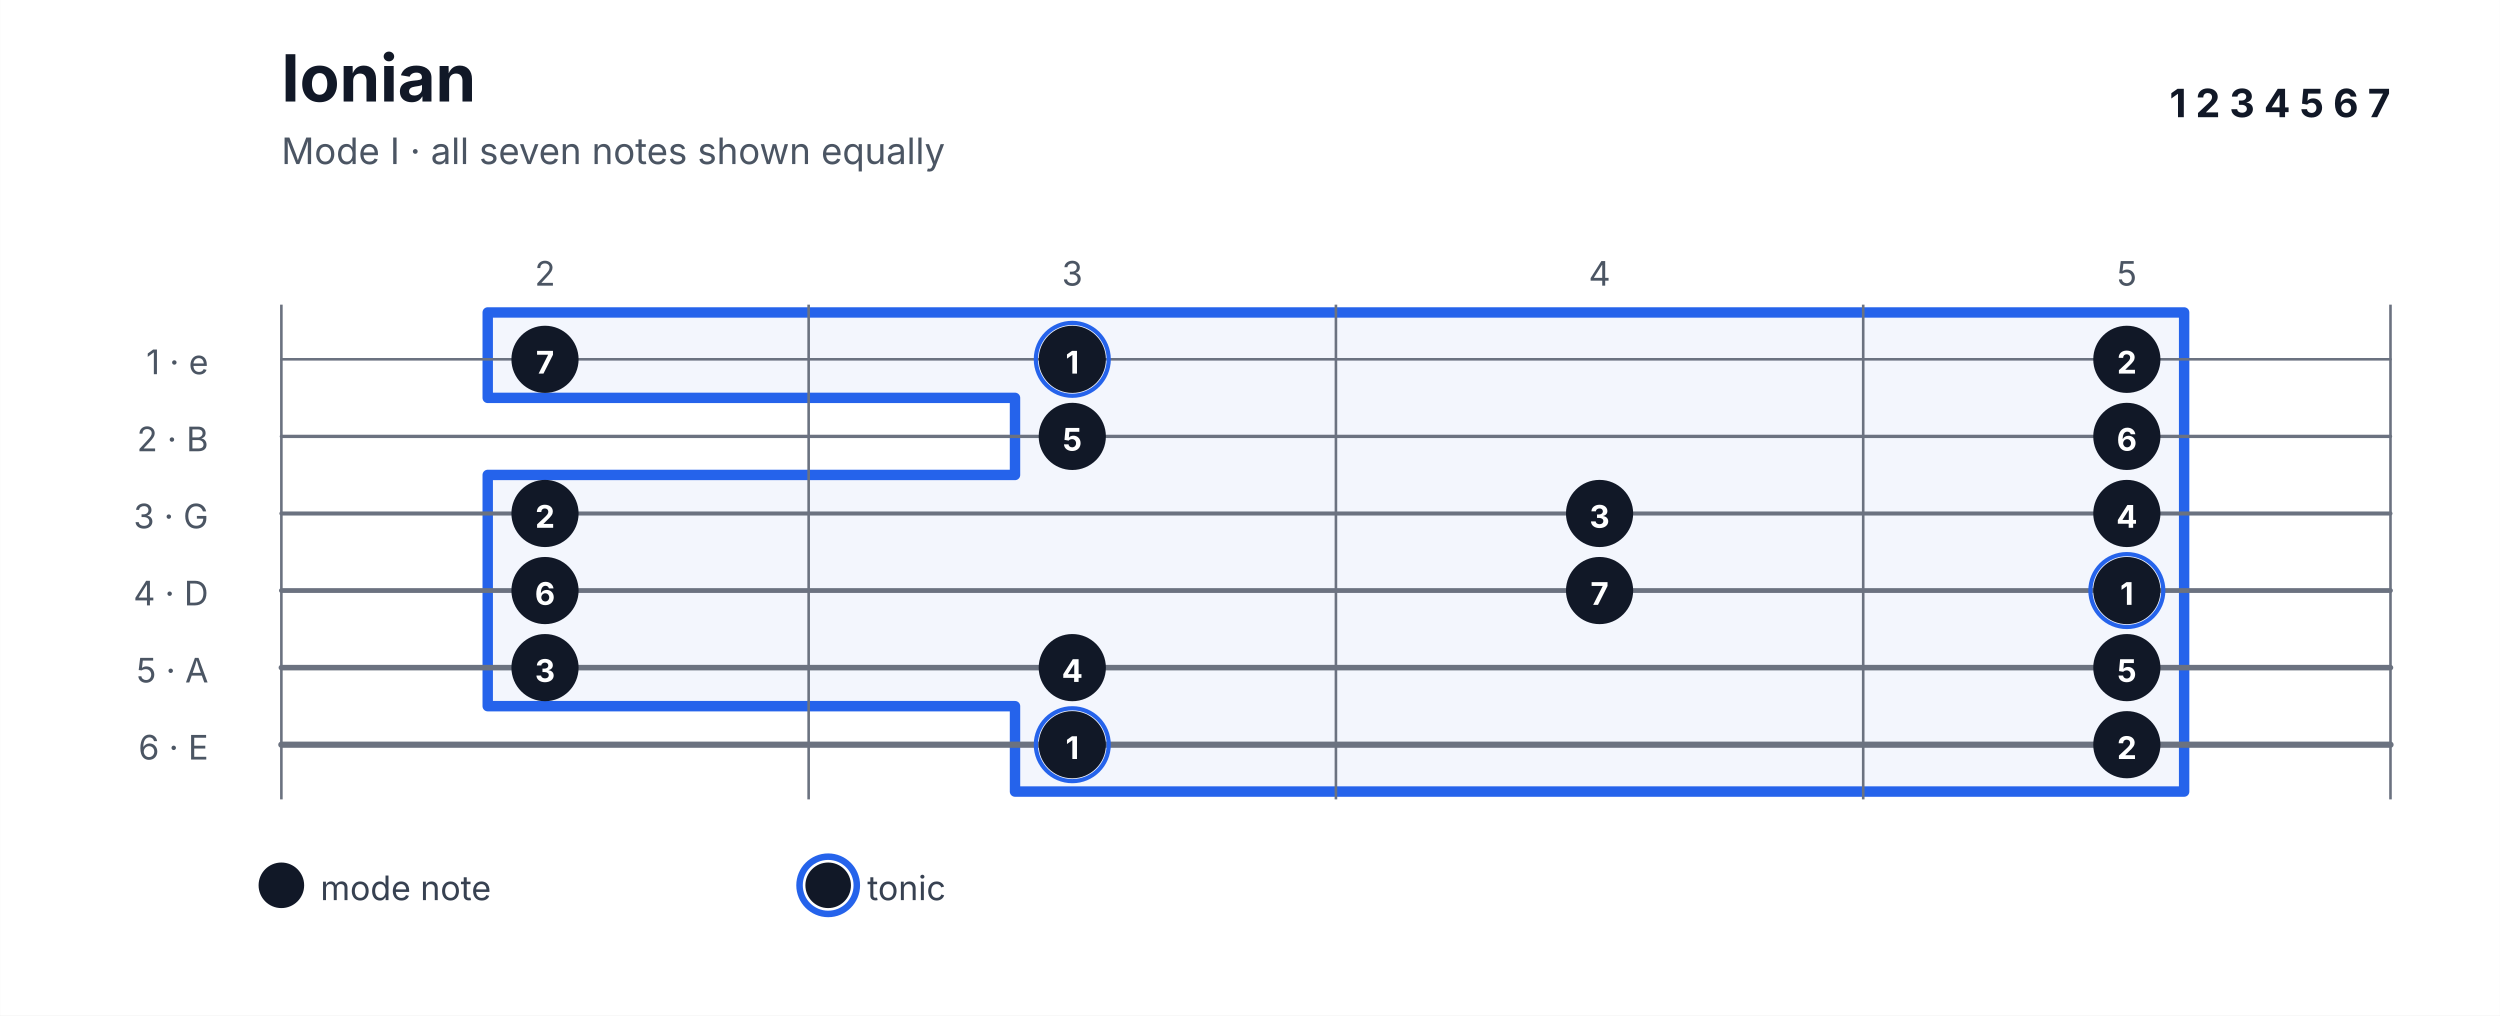
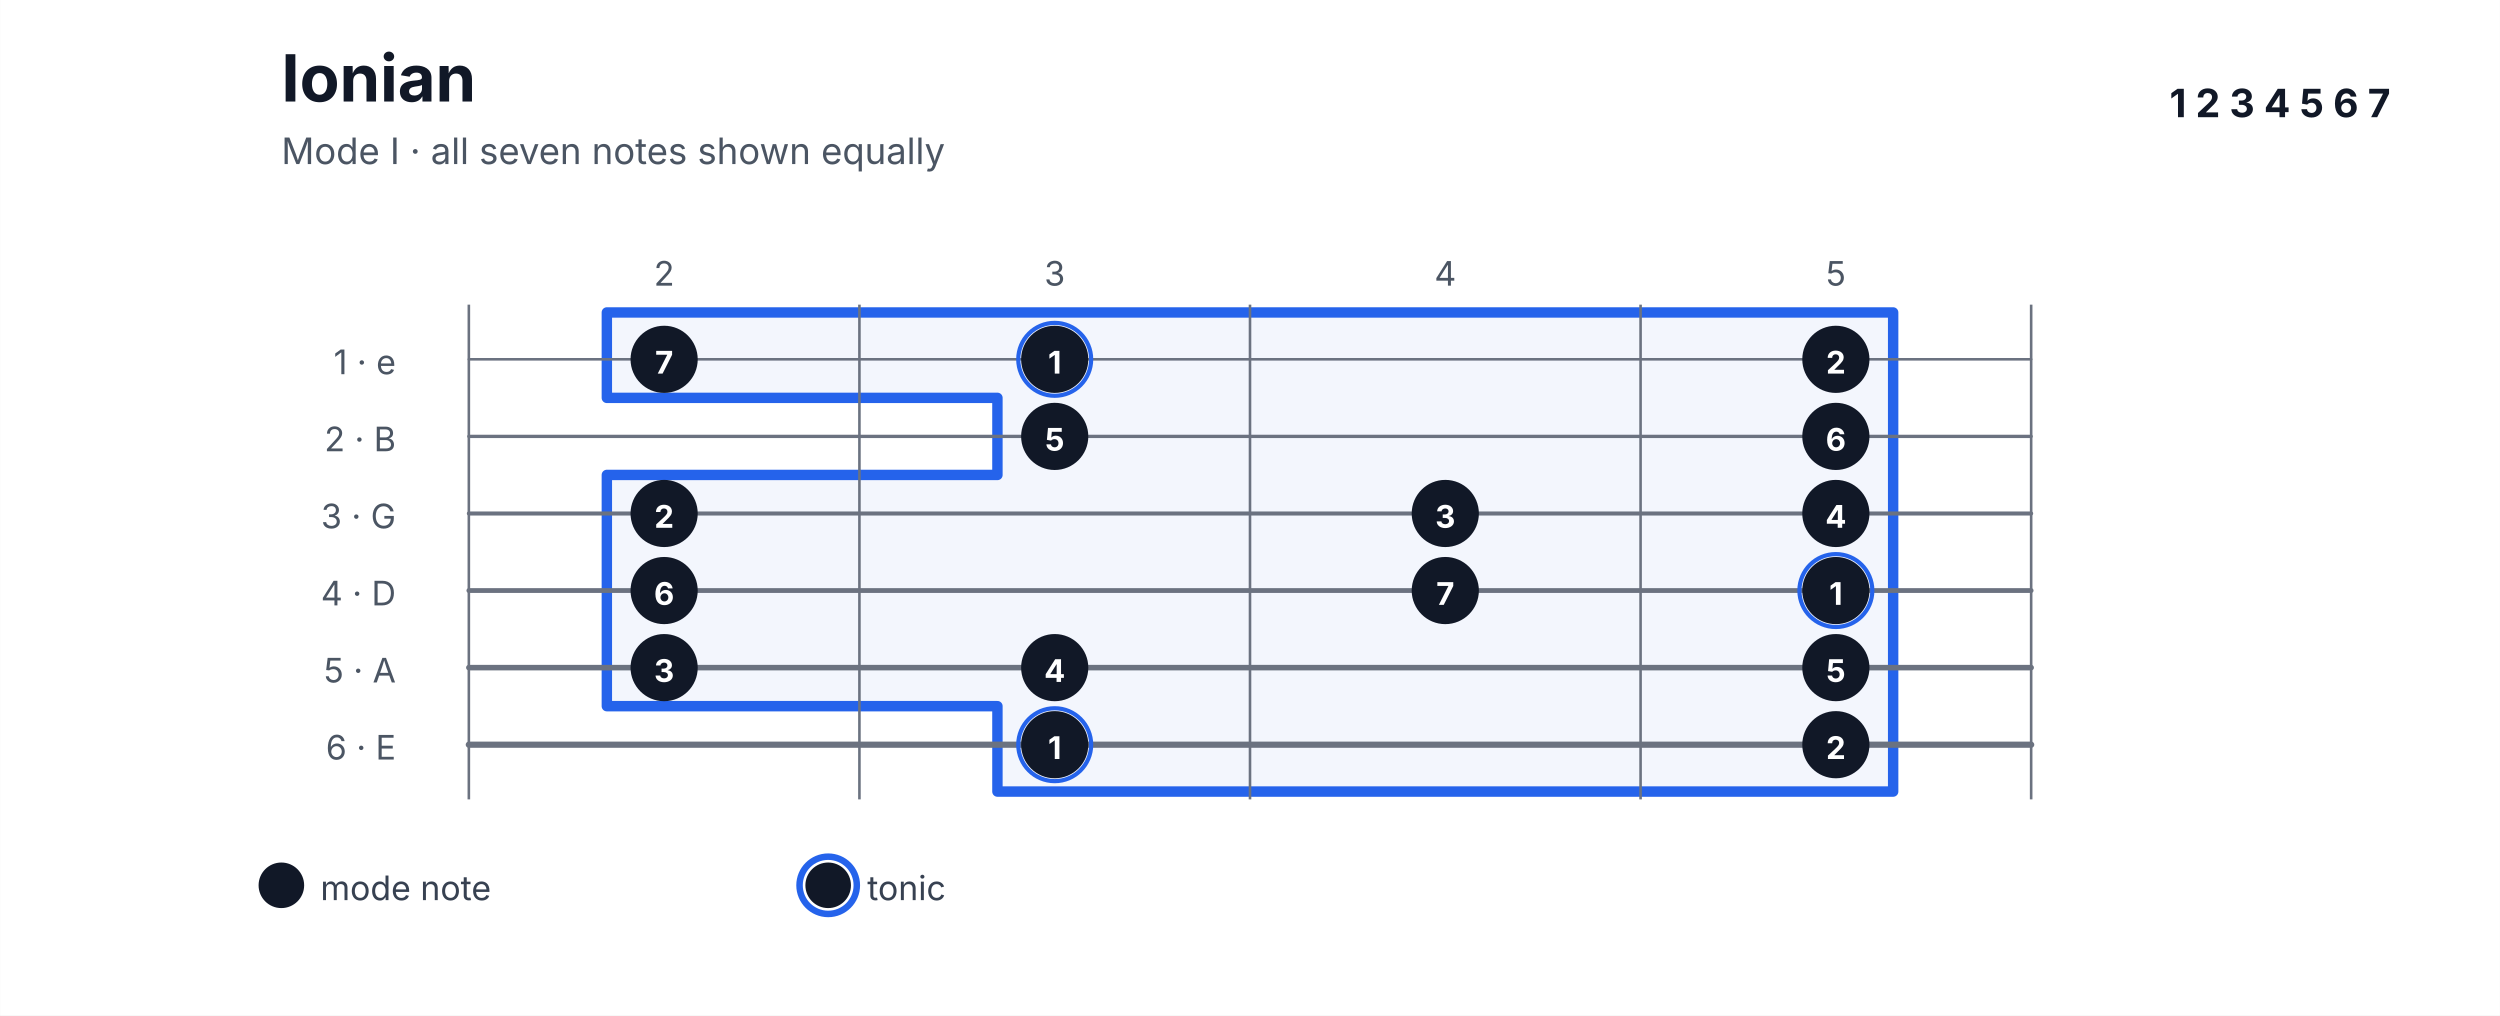
- <svg xmlns="http://www.w3.org/2000/svg" width="10in" height="4.062in" viewBox="0 0 960 390" role="img" aria-labelledby="g-ionian-full-title g-ionian-full-desc" data-mode-id="g-ionian" data-view="full" data-overlay="none">
+ <svg xmlns="http://www.w3.org/2000/svg" width="10in" height="4.062in" viewBox="0 0 960 390" role="img" aria-labelledby="g-ionian-full-title g-ionian-full-desc" data-mode-id="g-ionian" data-view="full" data-overlay="none" data-fret-spacing="compact">
  <style>
        svg{background:#fff;color:#111827;font-family:Inter,Segoe UI,Arial,sans-serif;text-rendering:geometricPrecision}
        text{fill:#111827}
        .diagram-title{font-size:25px;font-weight:700}.subtitle{font-size:14px;fill:#4b5563}.formula{font-size:15px;font-weight:650;text-anchor:end}
        .fret,.string{stroke:#6b7280;vector-effect:non-scaling-stroke}.fret{stroke-width:1px}.string{stroke-linecap:round}
        .fret-label,.string-label{font-size:13px;fill:#4b5563;text-anchor:middle;dominant-baseline:middle}
        .string-label{text-anchor:end}.position-outline{fill-opacity:.055;stroke-width:4;stroke-linejoin:round;vector-effect:non-scaling-stroke}
        .marker-disc{stroke:#111827;stroke-width:1.8;vector-effect:non-scaling-stroke}.core .marker-disc,.equal .marker-disc{fill:#111827}.optional .marker-disc{fill:#fff}
        .marker-label{font-size:12px;font-weight:700;text-anchor:middle;dominant-baseline:middle;pointer-events:none}.core .marker-label,.equal .marker-label{fill:#fff}.optional .marker-label{fill:#111827}
        .overlay-highlight .marker-disc{stroke:#b45309;stroke-width:4}
        .tonic-ring{fill:none;stroke-width:1.6;vector-effect:non-scaling-stroke}
        .legend-core,.legend-equal{fill:#111827;stroke:#111827;stroke-width:1.5}.legend-optional{fill:#fff;stroke:#111827;stroke-width:1.8}.legend-tonic{fill:none;stroke-width:2.5}.legend-overlay{fill:#111827;stroke:#b45309;stroke-width:4}
        .legend-text{font-size:13px;fill:#374151;dominant-baseline:middle}.overlay-caption{font-size:13px;font-weight:650;fill:#92400e}
      </style>
  <rect width="960" height="390" fill="#fff" />
  <text class="diagram-title" x="108" y="39">Ionian</text>
  <text class="subtitle" x="108" y="63">Mode I · all seven notes shown equally</text>
  <text class="formula" x="918" y="45">1  2  3  4  5  6  7</text>
-   <path class="position-outline" style="fill:#2563eb;stroke:#2563eb" d="M 187.25 120 L 838.75 120 L 838.75 152.8 L 838.75 152.8 L 838.75 182.4 L 838.75 182.4 L 838.75 212 L 838.75 212 L 838.75 241.6 L 838.75 241.6 L 838.75 271.2 L 838.75 271.2 L 838.75 304 L 389.75 304 L 389.75 271.2 L 187.25 271.2 L 187.25 241.6 L 187.25 241.6 L 187.25 212 L 187.25 212 L 187.25 182.4 L 389.75 182.4 L 389.75 152.8 L 187.25 152.8 Z" />
-   <line class="fret" x1="108" y1="117" x2="108" y2="307" />
-   <line class="fret" x1="310.5" y1="117" x2="310.5" y2="307" />
-   <line class="fret" x1="513" y1="117" x2="513" y2="307" />
-   <line class="fret" x1="715.5" y1="117" x2="715.5" y2="307" />
-   <line class="fret" x1="918" y1="117" x2="918" y2="307" />
-   <line class="string" style="stroke-width:1.00px" x1="108" y1="138" x2="918" y2="138" />
-   <text class="string-label" x="80" y="139">1 · e</text>
-   <line class="string" style="stroke-width:1.28px" x1="108" y1="167.6" x2="918" y2="167.6" />
-   <text class="string-label" x="80" y="168.6">2 · B</text>
-   <line class="string" style="stroke-width:1.56px" x1="108" y1="197.2" x2="918" y2="197.2" />
-   <text class="string-label" x="80" y="198.2">3 · G</text>
-   <line class="string" style="stroke-width:1.84px" x1="108" y1="226.8" x2="918" y2="226.8" />
-   <text class="string-label" x="80" y="227.8">4 · D</text>
-   <line class="string" style="stroke-width:2.12px" x1="108" y1="256.4" x2="918" y2="256.4" />
-   <text class="string-label" x="80" y="257.4">5 · A</text>
-   <line class="string" style="stroke-width:2.40px" x1="108" y1="286" x2="918" y2="286" />
-   <text class="string-label" x="80" y="287">6 · E</text>
-   <text class="fret-label" x="209.25" y="105">2</text>
-   <text class="fret-label" x="411.75" y="105">3</text>
-   <text class="fret-label" x="614.25" y="105">4</text>
-   <text class="fret-label" x="816.75" y="105">5</text>
-   <g class="marker equal" transform="translate(209.25 138)">
+   <path class="position-outline" style="fill:#2563eb;stroke:#2563eb" d="M 233 120 L 727 120 L 727 152.8 L 727 152.8 L 727 182.4 L 727 182.4 L 727 212 L 727 212 L 727 241.6 L 727 241.6 L 727 271.2 L 727 271.2 L 727 304 L 383 304 L 383 271.2 L 233 271.2 L 233 241.6 L 233 241.6 L 233 212 L 233 212 L 233 182.4 L 383 182.4 L 383 152.8 L 233 152.8 Z" />
+   <line class="fret" x1="180" y1="117" x2="180" y2="307" />
+   <line class="fret" x1="330" y1="117" x2="330" y2="307" />
+   <line class="fret" x1="480" y1="117" x2="480" y2="307" />
+   <line class="fret" x1="630" y1="117" x2="630" y2="307" />
+   <line class="fret" x1="780" y1="117" x2="780" y2="307" />
+   <line class="string" style="stroke-width:1.00px" x1="180" y1="138" x2="780" y2="138" />
+   <text class="string-label" x="152" y="139">1 · e</text>
+   <line class="string" style="stroke-width:1.28px" x1="180" y1="167.6" x2="780" y2="167.6" />
+   <text class="string-label" x="152" y="168.6">2 · B</text>
+   <line class="string" style="stroke-width:1.56px" x1="180" y1="197.2" x2="780" y2="197.2" />
+   <text class="string-label" x="152" y="198.2">3 · G</text>
+   <line class="string" style="stroke-width:1.84px" x1="180" y1="226.8" x2="780" y2="226.8" />
+   <text class="string-label" x="152" y="227.8">4 · D</text>
+   <line class="string" style="stroke-width:2.12px" x1="180" y1="256.4" x2="780" y2="256.4" />
+   <text class="string-label" x="152" y="257.4">5 · A</text>
+   <line class="string" style="stroke-width:2.40px" x1="180" y1="286" x2="780" y2="286" />
+   <text class="string-label" x="152" y="287">6 · E</text>
+   <text class="fret-label" x="255" y="105">2</text>
+   <text class="fret-label" x="405" y="105">3</text>
+   <text class="fret-label" x="555" y="105">4</text>
+   <text class="fret-label" x="705" y="105">5</text>
+   <g class="marker equal" transform="translate(255 138)">
    <circle class="marker-disc" r="12" />
    <text class="marker-label" x="0" y="1">7</text>
  </g>
-   <g class="marker equal tonic" transform="translate(411.75 138)">
+   <g class="marker equal tonic" transform="translate(405 138)">
    <circle class="tonic-ring" style="stroke:#2563eb" r="14" />
    <circle class="marker-disc" r="12" />
    <text class="marker-label" x="0" y="1">1</text>
  </g>
-   <g class="marker equal" transform="translate(816.75 138)">
+   <g class="marker equal" transform="translate(705 138)">
    <circle class="marker-disc" r="12" />
    <text class="marker-label" x="0" y="1">2</text>
  </g>
-   <g class="marker equal" transform="translate(411.75 167.6)">
+   <g class="marker equal" transform="translate(405 167.6)">
    <circle class="marker-disc" r="12" />
    <text class="marker-label" x="0" y="1">5</text>
  </g>
-   <g class="marker equal" transform="translate(816.75 167.6)">
+   <g class="marker equal" transform="translate(705 167.6)">
    <circle class="marker-disc" r="12" />
    <text class="marker-label" x="0" y="1">6</text>
  </g>
-   <g class="marker equal" transform="translate(209.25 197.2)">
+   <g class="marker equal" transform="translate(255 197.2)">
    <circle class="marker-disc" r="12" />
    <text class="marker-label" x="0" y="1">2</text>
  </g>
-   <g class="marker equal" transform="translate(614.25 197.2)">
+   <g class="marker equal" transform="translate(555 197.2)">
    <circle class="marker-disc" r="12" />
    <text class="marker-label" x="0" y="1">3</text>
  </g>
-   <g class="marker equal" transform="translate(816.75 197.2)">
+   <g class="marker equal" transform="translate(705 197.2)">
    <circle class="marker-disc" r="12" />
    <text class="marker-label" x="0" y="1">4</text>
  </g>
-   <g class="marker equal" transform="translate(209.25 226.8)">
+   <g class="marker equal" transform="translate(255 226.8)">
    <circle class="marker-disc" r="12" />
    <text class="marker-label" x="0" y="1">6</text>
  </g>
-   <g class="marker equal" transform="translate(614.25 226.8)">
+   <g class="marker equal" transform="translate(555 226.8)">
    <circle class="marker-disc" r="12" />
    <text class="marker-label" x="0" y="1">7</text>
  </g>
-   <g class="marker equal tonic" transform="translate(816.75 226.8)">
+   <g class="marker equal tonic" transform="translate(705 226.8)">
    <circle class="tonic-ring" style="stroke:#2563eb" r="14" />
    <circle class="marker-disc" r="12" />
    <text class="marker-label" x="0" y="1">1</text>
  </g>
-   <g class="marker equal" transform="translate(209.25 256.4)">
+   <g class="marker equal" transform="translate(255 256.4)">
    <circle class="marker-disc" r="12" />
    <text class="marker-label" x="0" y="1">3</text>
  </g>
-   <g class="marker equal" transform="translate(411.75 256.4)">
+   <g class="marker equal" transform="translate(405 256.4)">
    <circle class="marker-disc" r="12" />
    <text class="marker-label" x="0" y="1">4</text>
  </g>
-   <g class="marker equal" transform="translate(816.75 256.4)">
+   <g class="marker equal" transform="translate(705 256.4)">
    <circle class="marker-disc" r="12" />
    <text class="marker-label" x="0" y="1">5</text>
  </g>
-   <g class="marker equal tonic" transform="translate(411.75 286)">
+   <g class="marker equal tonic" transform="translate(405 286)">
    <circle class="tonic-ring" style="stroke:#2563eb" r="14" />
    <circle class="marker-disc" r="12" />
    <text class="marker-label" x="0" y="1">1</text>
  </g>
-   <g class="marker equal" transform="translate(816.75 286)">
+   <g class="marker equal" transform="translate(705 286)">
    <circle class="marker-disc" r="12" />
    <text class="marker-label" x="0" y="1">2</text>
  </g>
  <g transform="translate(108 340)">
    <g transform="translate(0 0)">
      <circle class="legend-equal" cx="0" cy="0" r="8" />
      <text class="legend-text" x="15" y="1">mode note</text>
    </g>
    <g transform="translate(210 0)">
      <circle class="legend-tonic" style="stroke:#2563eb" cx="0" cy="0" r="11" />
      <circle class="legend-core" cx="0" cy="0" r="8" />
      <text class="legend-text" x="15" y="1">tonic</text>
    </g>
  </g>
</svg>
